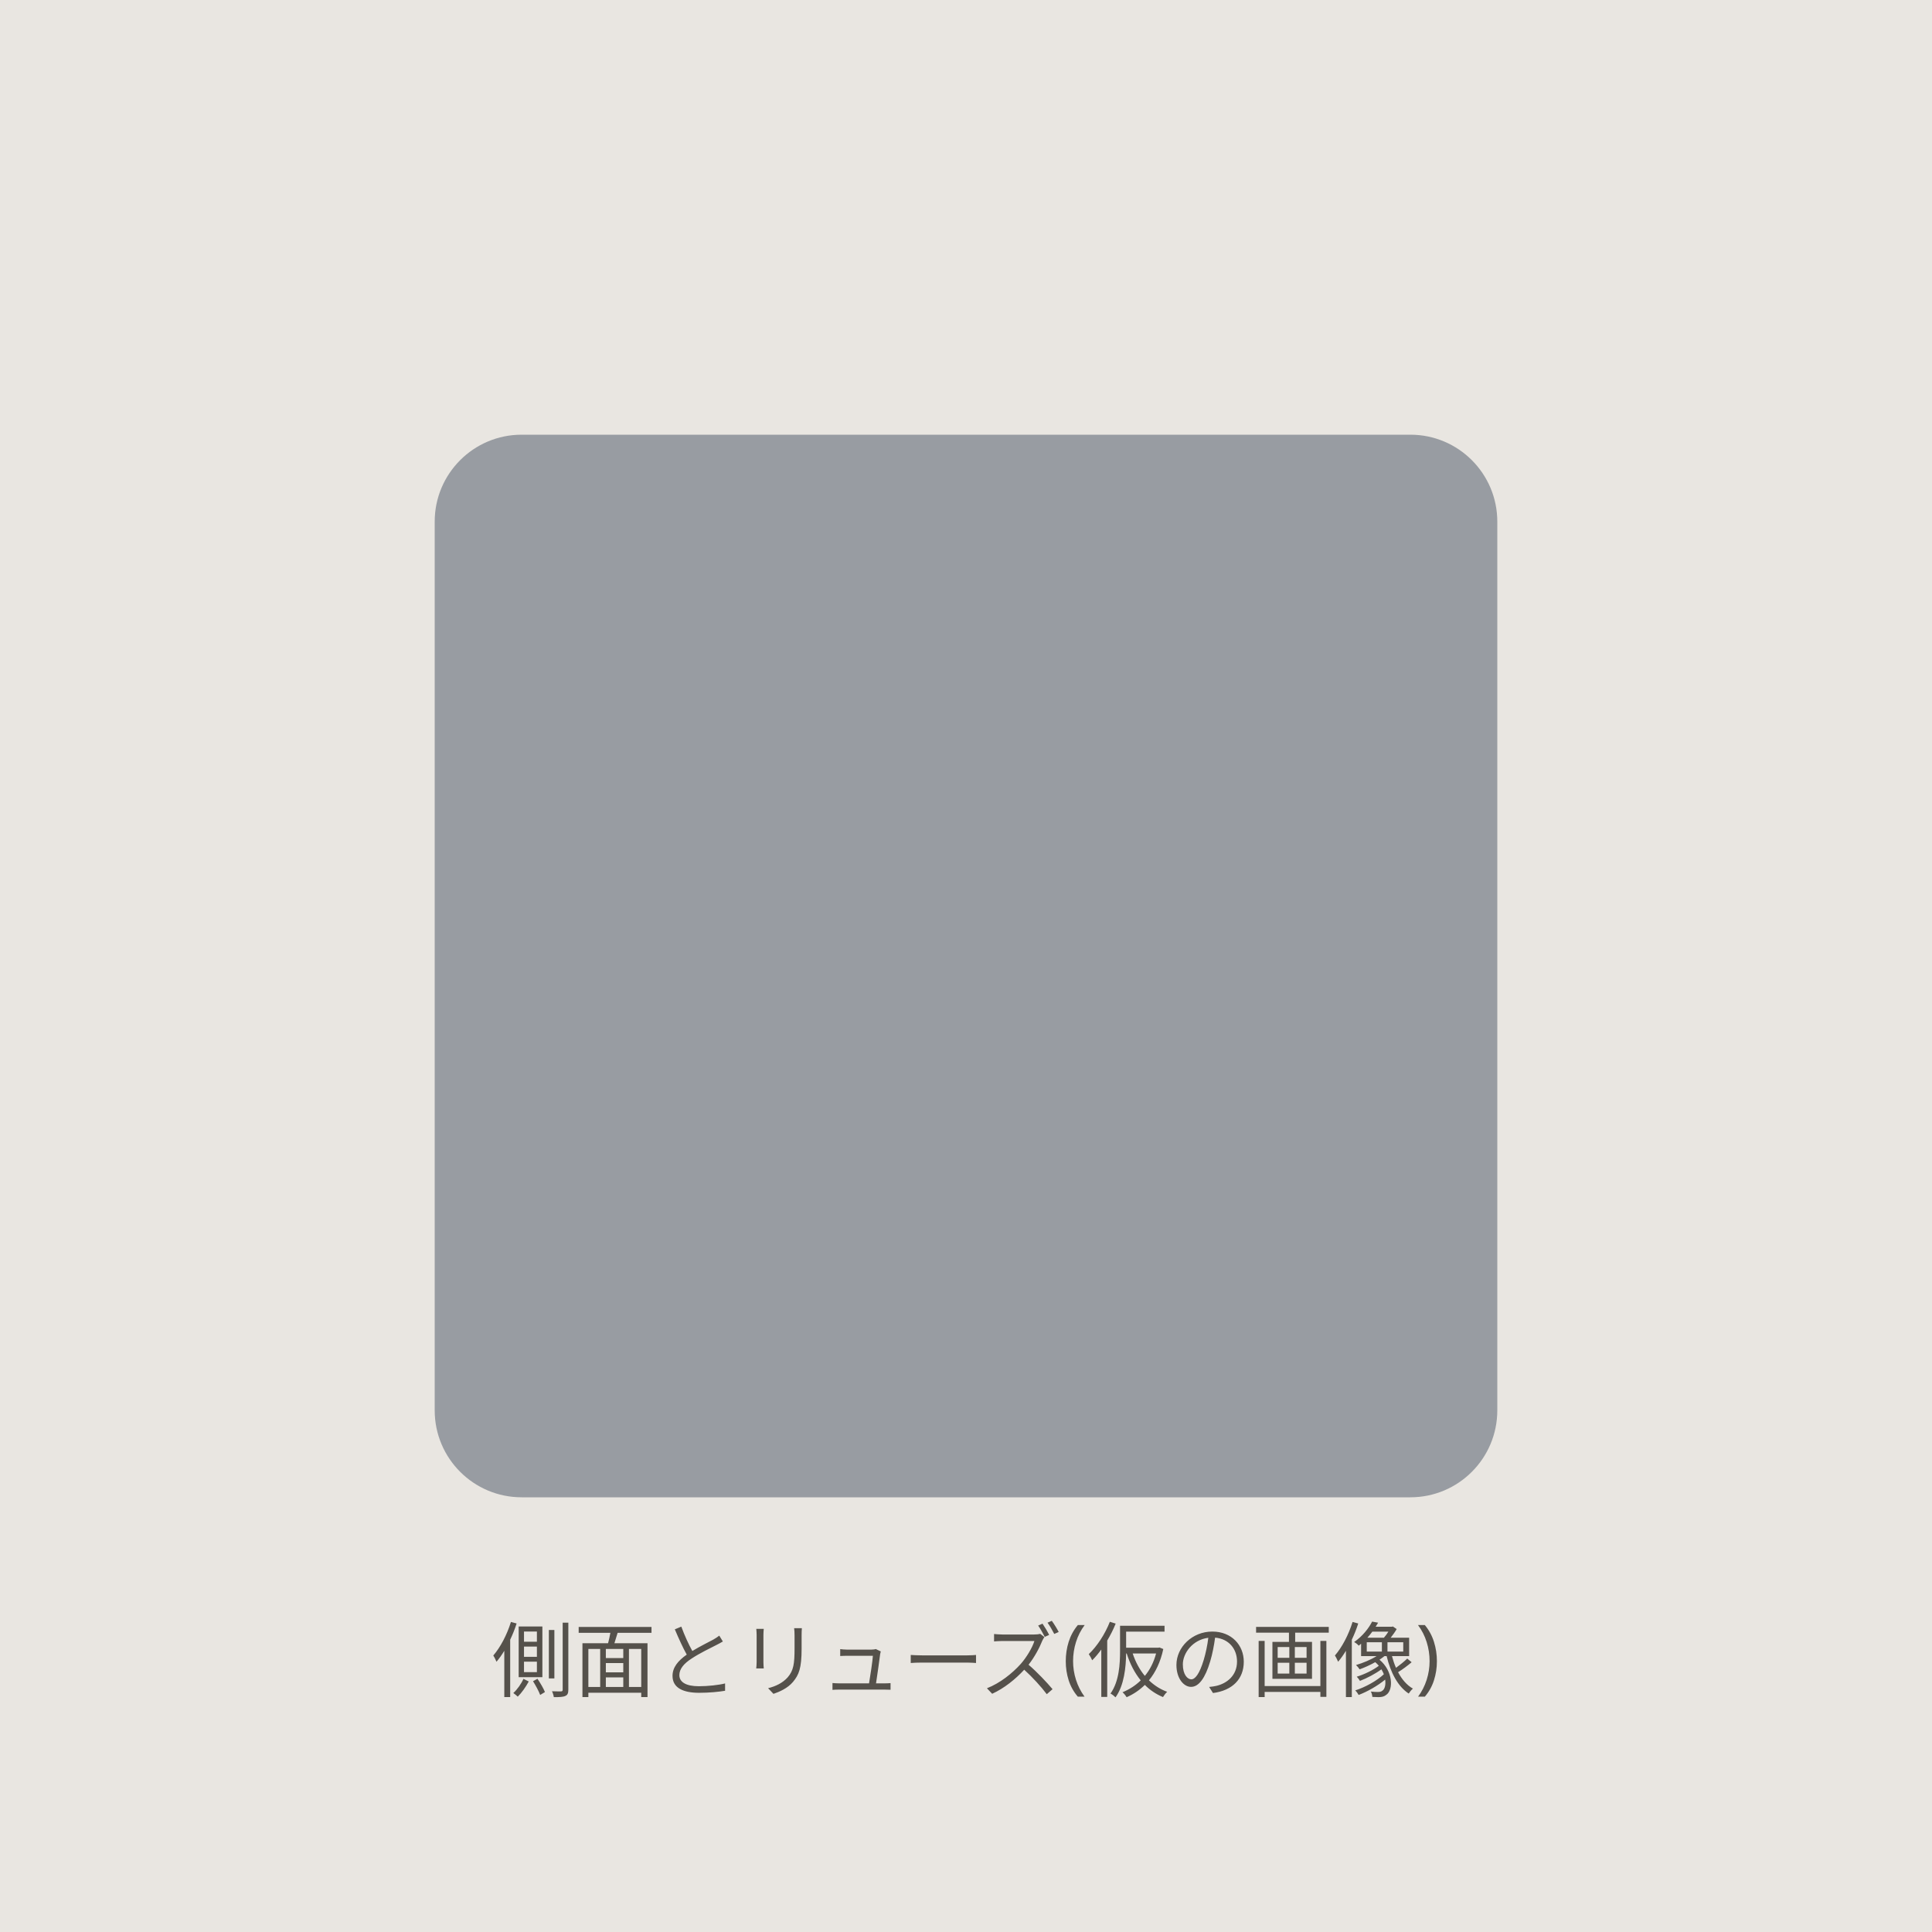
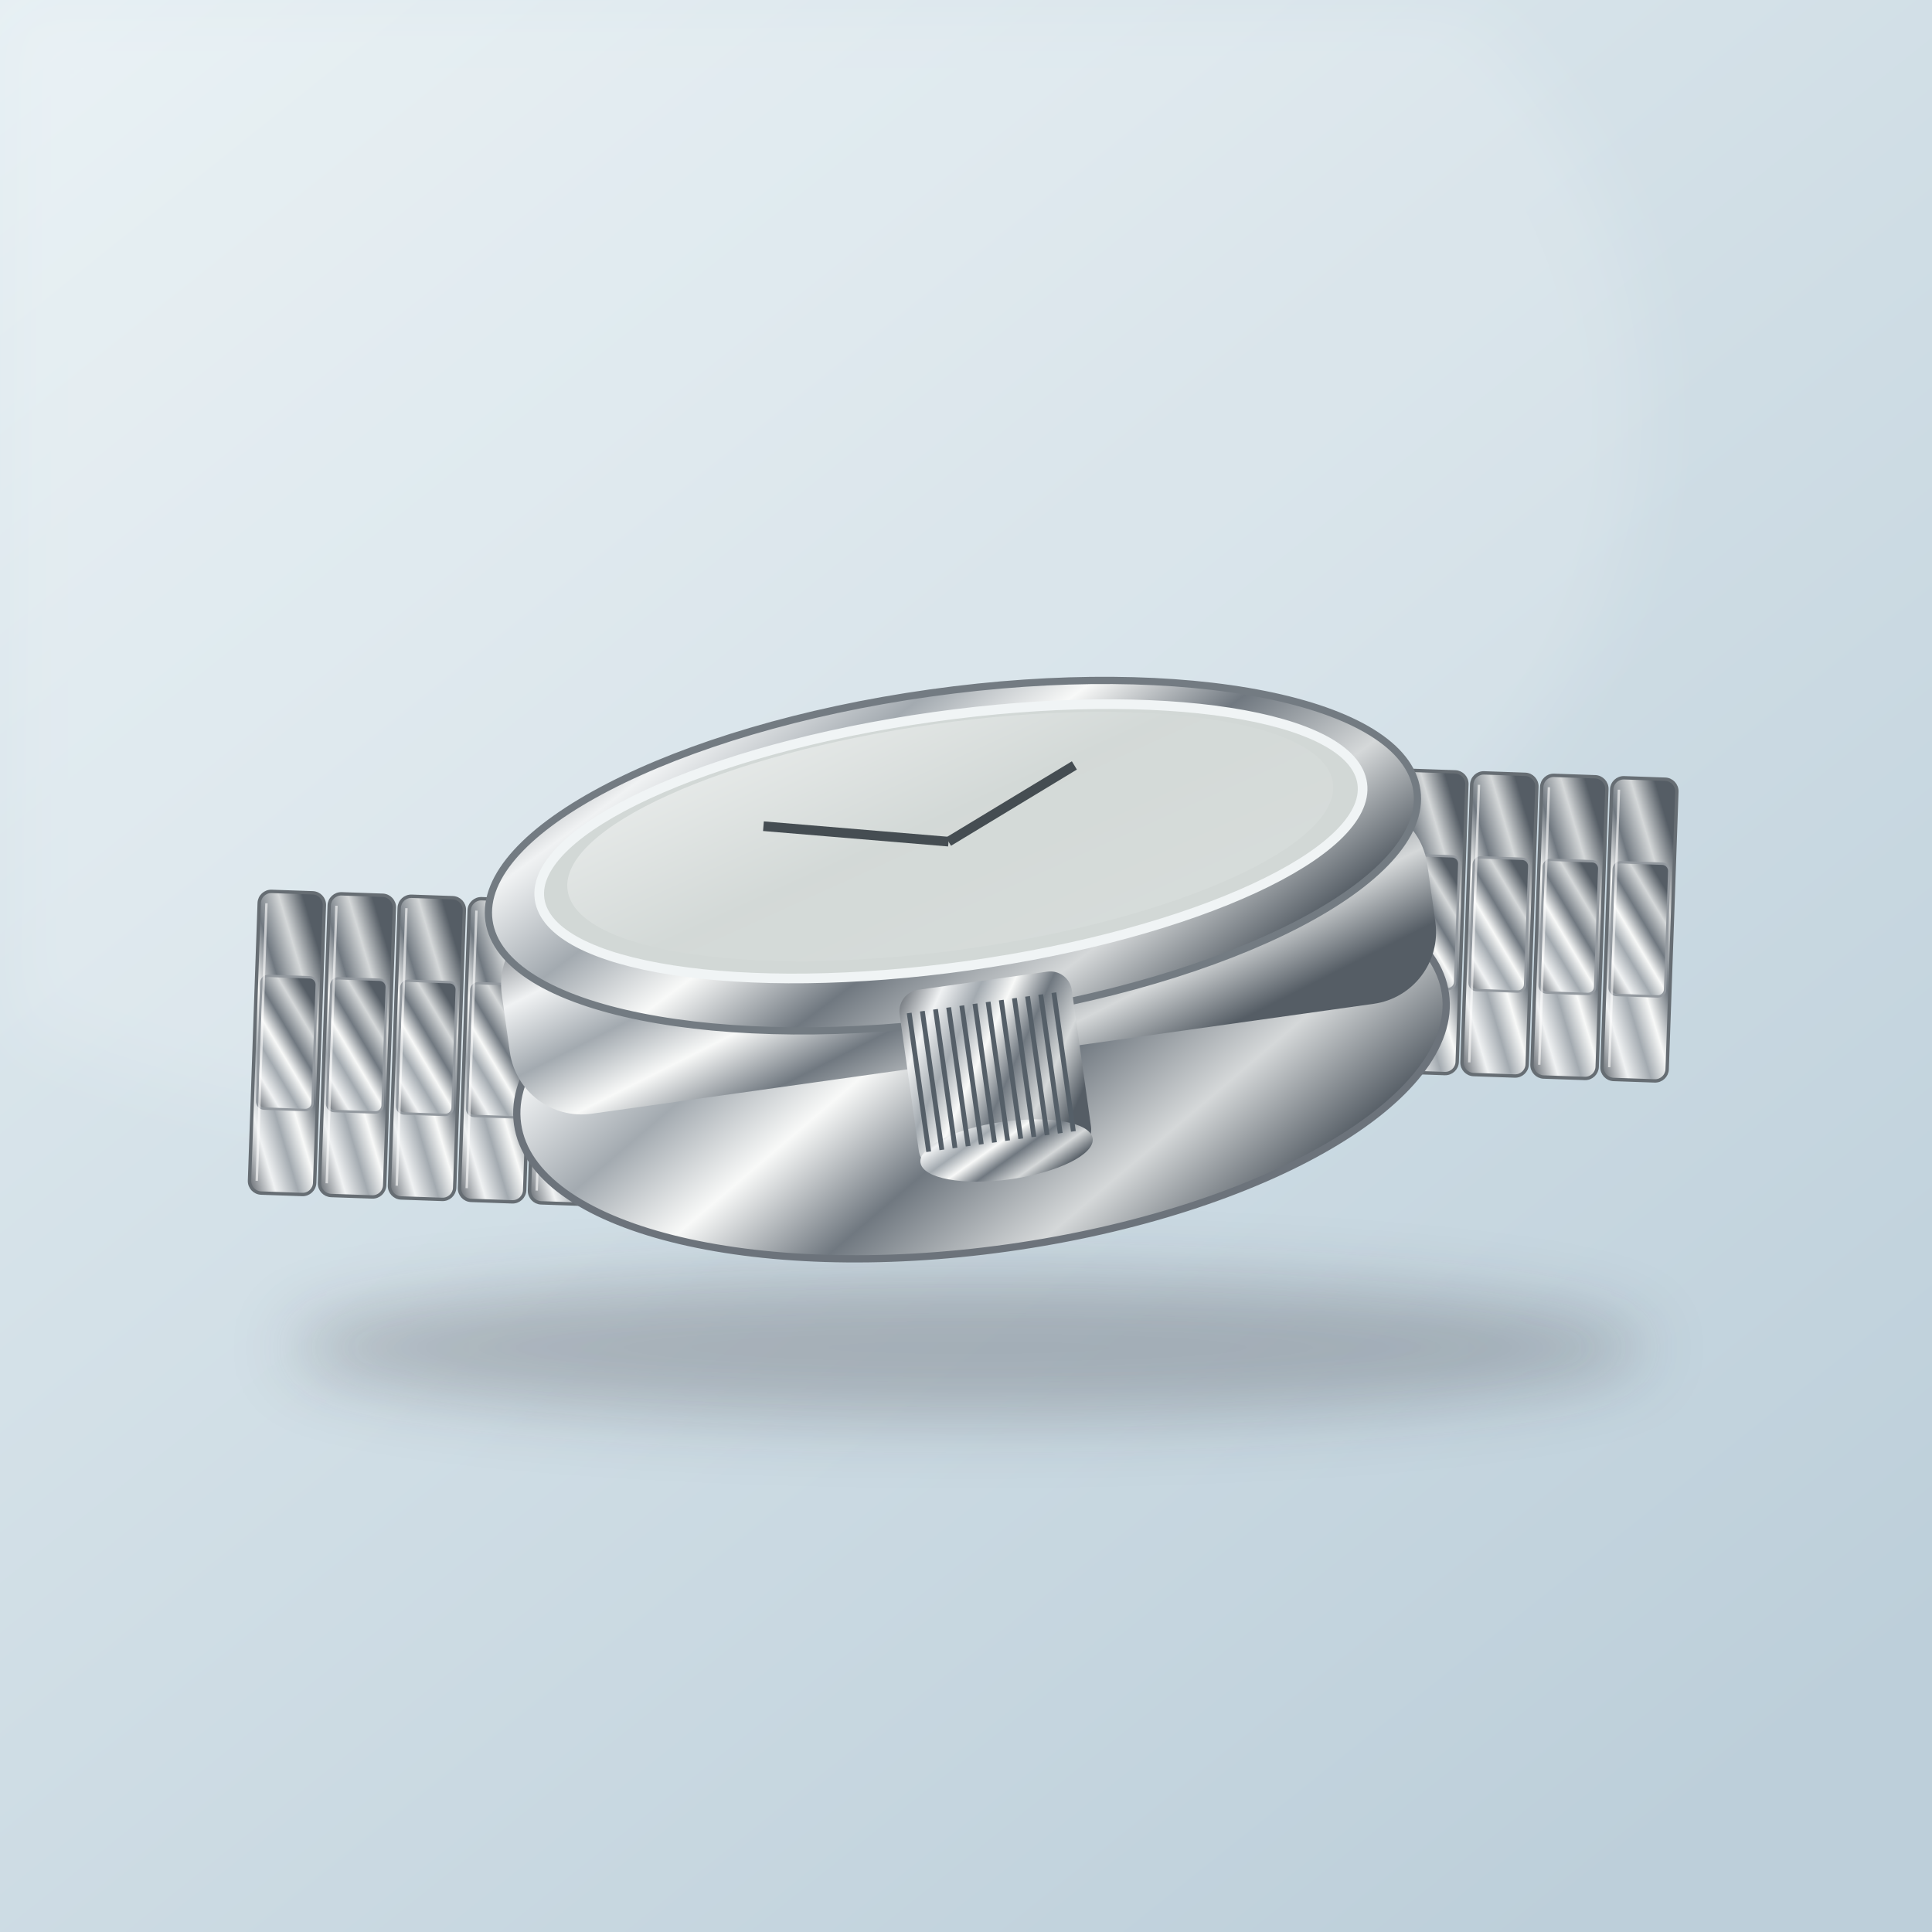
- <svg xmlns="http://www.w3.org/2000/svg" viewBox="0 0 800 800" role="img" aria-label="側面とリューズ(仮の画像)">
-   <rect width="800" height="800" fill="#e9e6e1" />
-   <rect x="180" y="180" width="440" height="440" rx="36" fill="#8a8f96" opacity=".85" />
-   <text x="400" y="700" font-family="sans-serif" font-size="34" text-anchor="middle" fill="#55514b">側面とリューズ(仮の画像)</text>
+ <svg xmlns="http://www.w3.org/2000/svg" width="800" height="800" viewBox="0 0 800 800" role="img" aria-labelledby="title">
+   <defs>
+     <linearGradient id="bg" x2=".8" y2="1">
+       <stop stop-color="#e6eff3" />
+       <stop offset="1" stop-color="#bdcfda" />
+     </linearGradient>
+     <linearGradient id="steel" x1="0" y1="0" x2="1" y2=".65">
+       <stop stop-color="#5d636a" />
+       <stop offset=".19" stop-color="#f0f2f3" />
+       <stop offset=".35" stop-color="#a3aab0" />
+       <stop offset=".49" stop-color="#f8f9f8" />
+       <stop offset=".65" stop-color="#707880" />
+       <stop offset=".83" stop-color="#d5d8d9" />
+       <stop offset="1" stop-color="#555d65" />
+     </linearGradient>
+     <linearGradient id="black" x2=".8" y2="1">
+       <stop stop-color="#53575b" />
+       <stop offset=".3" stop-color="#25282c" />
+       <stop offset=".7" stop-color="#111519" />
+       <stop offset="1" stop-color="#383c40" />
+     </linearGradient>
+     <linearGradient id="leather" x2=".85" y2="1">
+       <stop stop-color="#45434a" />
+       <stop offset=".35" stop-color="#25242b" />
+       <stop offset=".7" stop-color="#17171d" />
+       <stop offset="1" stop-color="#333139" />
+     </linearGradient>
+     <linearGradient id="gold" x2=".8" y2="1">
+       <stop stop-color="#8a7042" />
+       <stop offset=".25" stop-color="#f6e7b8" />
+       <stop offset=".45" stop-color="#ba9a5e" />
+       <stop offset=".6" stop-color="#f3e7c6" />
+       <stop offset="1" stop-color="#7a5f36" />
+     </linearGradient>
+     <radialGradient id="glass" cx=".35" cy=".25" r=".8">
+       <stop stop-color="#769eac" />
+       <stop offset=".25" stop-color="#35505d" />
+       <stop offset=".5" stop-color="#192936" />
+       <stop offset=".8" stop-color="#090f1b" />
+       <stop offset="1" stop-color="#3c5965" />
+     </radialGradient>
+     <linearGradient id="coating" x2=".8" y2="1">
+       <stop stop-color="#7cdbc8" stop-opacity=".7" />
+       <stop offset=".35" stop-color="#8a6cce" stop-opacity=".15" />
+       <stop offset=".7" stop-color="#c05d9a" stop-opacity=".4" />
+       <stop offset="1" stop-color="#dbc284" stop-opacity=".1" />
+     </linearGradient>
+     <linearGradient id="glint" x2="1" y2="1">
+       <stop stop-color="#ffffff" stop-opacity=".6" />
+       <stop offset=".45" stop-color="#ffffff" stop-opacity=".03" />
+       <stop offset="1" stop-color="#ffffff" stop-opacity=".12" />
+     </linearGradient>
+     <linearGradient id="foil" x2="1" y2=".75">
+       <stop stop-color="#adaddc" />
+       <stop offset=".17" stop-color="#a9e1df" />
+       <stop offset=".33" stop-color="#e6e5a6" />
+       <stop offset=".5" stop-color="#e4a6c4" />
+       <stop offset=".68" stop-color="#a2b9ec" />
+       <stop offset=".85" stop-color="#95d9cb" />
+       <stop offset="1" stop-color="#e6c598" />
+     </linearGradient>
+     <linearGradient id="blue" x2="1" y2="1">
+       <stop stop-color="#193252" />
+       <stop offset=".5" stop-color="#437f9d" />
+       <stop offset="1" stop-color="#152a51" />
+     </linearGradient>
+     <linearGradient id="armor" x2="1" y2=".6">
+       <stop stop-color="#b2d0cf" />
+       <stop offset=".2" stop-color="#627f85" />
+       <stop offset=".55" stop-color="#294953" />
+       <stop offset=".8" stop-color="#61858a" />
+       <stop offset="1" stop-color="#193a46" />
+     </linearGradient>
+     <linearGradient id="cape" x2="1" y2=".3">
+       <stop stop-color="#4a344b" />
+       <stop offset=".3" stop-color="#8e6976" />
+       <stop offset=".5" stop-color="#4d354d" />
+       <stop offset=".75" stop-color="#a27b86" />
+       <stop offset="1" stop-color="#4d3448" />
+     </linearGradient>
+     <linearGradient id="skin" x2="1" y2=".3">
+       <stop stop-color="#f3cdb2" />
+       <stop offset=".5" stop-color="#c8937e" />
+       <stop offset="1" stop-color="#825a54" />
+     </linearGradient>
+     <filter id="blur" x="-.5" y="-.8" width="2" height="2.6">
+       <feGaussianBlur stdDeviation="14" />
+     </filter>
+     <filter id="grain">
+       <feTurbulence type="fractalNoise" baseFrequency=".65" numOctaves="3" seed="12" result="noise" />
+       <feColorMatrix in="noise" type="saturate" values="0" />
+       <feComposite in2="SourceGraphic" operator="in" />
+       <feBlend in="SourceGraphic" mode="soft-light" />
+     </filter>
+     <pattern id="pebble" width="9" height="8" patternUnits="userSpaceOnUse">
+       <path d="M1 2q2-2 4 0M4 6q2-2 4 0" fill="none" stroke="#b4a5ac" stroke-opacity=".14" stroke-width=".7" />
+     </pattern>
+     <pattern id="weave" width="7" height="7" patternUnits="userSpaceOnUse">
+       <path d="M0 0L7 7M0 7L7 0" stroke="#d3c3b5" stroke-opacity=".14" stroke-width=".7" />
+     </pattern>
+   </defs>
+   <rect x="0" y="0" width="800" height="800" rx="0" fill="url(#bg)" />
+   <ellipse cx="240" cy="170" rx="440" ry="300" fill="#fff" opacity=".15" filter="url(#blur)" />
+   <ellipse cx="401" cy="558" rx="281" ry="29" fill="#25222b" opacity=".24" filter="url(#blur)" />
+   <g transform="rotate(-8 400 400)">
+     <g transform="rotate(-80 163 400)">
+       <rect x="100" y="340" width="125" height="27" rx="5" fill="url(#steel)" stroke="#666d73" stroke-width="1.4" />
+       <rect x="135" y="342" width="55" height="23" rx="3" fill="url(#steel)" stroke="#93999f" stroke-width="1" />
+       <path d="M105 343L220 343" fill="none" stroke="#fff" stroke-width="1" opacity=".6" />
+       <rect x="100" y="369" width="125" height="27" rx="5" fill="url(#steel)" stroke="#666d73" stroke-width="1.4" />
+       <rect x="135" y="371" width="55" height="23" rx="3" fill="url(#steel)" stroke="#93999f" stroke-width="1" />
+       <path d="M105 372L220 372" fill="none" stroke="#fff" stroke-width="1" opacity=".6" />
+       <rect x="100" y="398" width="125" height="27" rx="5" fill="url(#steel)" stroke="#666d73" stroke-width="1.4" />
+       <rect x="135" y="400" width="55" height="23" rx="3" fill="url(#steel)" stroke="#93999f" stroke-width="1" />
+       <path d="M105 401L220 401" fill="none" stroke="#fff" stroke-width="1" opacity=".6" />
+       <rect x="100" y="427" width="125" height="27" rx="5" fill="url(#steel)" stroke="#666d73" stroke-width="1.4" />
+       <rect x="135" y="429" width="55" height="23" rx="3" fill="url(#steel)" stroke="#93999f" stroke-width="1" />
+       <path d="M105 430L220 430" fill="none" stroke="#fff" stroke-width="1" opacity=".6" />
+       <rect x="100" y="456" width="125" height="27" rx="5" fill="url(#steel)" stroke="#666d73" stroke-width="1.4" />
+       <rect x="135" y="458" width="55" height="23" rx="3" fill="url(#steel)" stroke="#93999f" stroke-width="1" />
+       <path d="M105 459L220 459" fill="none" stroke="#fff" stroke-width="1" opacity=".6" />
+     </g>
+     <g transform="rotate(-80 603 410)">
+       <rect x="540" y="357" width="125" height="27" rx="5" fill="url(#steel)" stroke="#666d73" stroke-width="1.4" />
+       <rect x="575" y="359" width="55" height="23" rx="3" fill="url(#steel)" stroke="#93999f" stroke-width="1" />
+       <path d="M545 360L660 360" fill="none" stroke="#fff" stroke-width="1" opacity=".6" />
+       <rect x="540" y="386" width="125" height="27" rx="5" fill="url(#steel)" stroke="#666d73" stroke-width="1.4" />
+       <rect x="575" y="388" width="55" height="23" rx="3" fill="url(#steel)" stroke="#93999f" stroke-width="1" />
+       <path d="M545 389L660 389" fill="none" stroke="#fff" stroke-width="1" opacity=".6" />
+       <rect x="540" y="415" width="125" height="27" rx="5" fill="url(#steel)" stroke="#666d73" stroke-width="1.4" />
+       <rect x="575" y="417" width="55" height="23" rx="3" fill="url(#steel)" stroke="#93999f" stroke-width="1" />
+       <path d="M545 418L660 418" fill="none" stroke="#fff" stroke-width="1" opacity=".6" />
+       <rect x="540" y="444" width="125" height="27" rx="5" fill="url(#steel)" stroke="#666d73" stroke-width="1.4" />
+       <rect x="575" y="446" width="55" height="23" rx="3" fill="url(#steel)" stroke="#93999f" stroke-width="1" />
+       <path d="M545 447L660 447" fill="none" stroke="#fff" stroke-width="1" opacity=".6" />
+       <rect x="540" y="473" width="125" height="27" rx="5" fill="url(#steel)" stroke="#666d73" stroke-width="1.4" />
+       <rect x="575" y="475" width="55" height="23" rx="3" fill="url(#steel)" stroke="#93999f" stroke-width="1" />
+       <path d="M545 476L660 476" fill="none" stroke="#fff" stroke-width="1" opacity=".6" />
+     </g>
+     <ellipse cx="401" cy="439" rx="194" ry="79" fill="url(#steel)" stroke="#6c737b" stroke-width="3" />
+     <rect x="208" y="355" width="387" height="84" rx="30" fill="url(#steel)" />
+     <ellipse cx="401" cy="354" rx="194" ry="68" fill="url(#steel)" stroke="#737b82" stroke-width="3" />
+     <ellipse cx="401" cy="348" rx="172" ry="52" fill="#d2d8d6" stroke="#f0f4f5" stroke-width="4" />
+     <ellipse cx="401" cy="346" rx="160" ry="47" fill="url(#glint)" />
+     <path d="M400 348L325 331" fill="none" stroke="#454d52" stroke-width="4" />
+     <path d="M400 348L456 324" fill="none" stroke="#454d52" stroke-width="4" />
+     <rect x="370" y="407" width="72" height="75" rx="9" fill="url(#steel)" />
+     <ellipse cx="406" cy="478" rx="36" ry="12" fill="url(#steel)" />
+     <path d="M374 416L374 474" fill="none" stroke="#555f68" stroke-width="2" />
+     <path d="M379.5 416L379.5 474" fill="none" stroke="#555f68" stroke-width="2" />
+     <path d="M385 416L385 474" fill="none" stroke="#555f68" stroke-width="2" />
+     <path d="M390.5 416L390.5 474" fill="none" stroke="#555f68" stroke-width="2" />
+     <path d="M396 416L396 474" fill="none" stroke="#555f68" stroke-width="2" />
+     <path d="M401.5 416L401.5 474" fill="none" stroke="#555f68" stroke-width="2" />
+     <path d="M407 416L407 474" fill="none" stroke="#555f68" stroke-width="2" />
+     <path d="M412.5 416L412.5 474" fill="none" stroke="#555f68" stroke-width="2" />
+     <path d="M418 416L418 474" fill="none" stroke="#555f68" stroke-width="2" />
+     <path d="M423.5 416L423.5 474" fill="none" stroke="#555f68" stroke-width="2" />
+     <path d="M429 416L429 474" fill="none" stroke="#555f68" stroke-width="2" />
+     <path d="M434.5 416L434.5 474" fill="none" stroke="#555f68" stroke-width="2" />
+   </g>
</svg>
